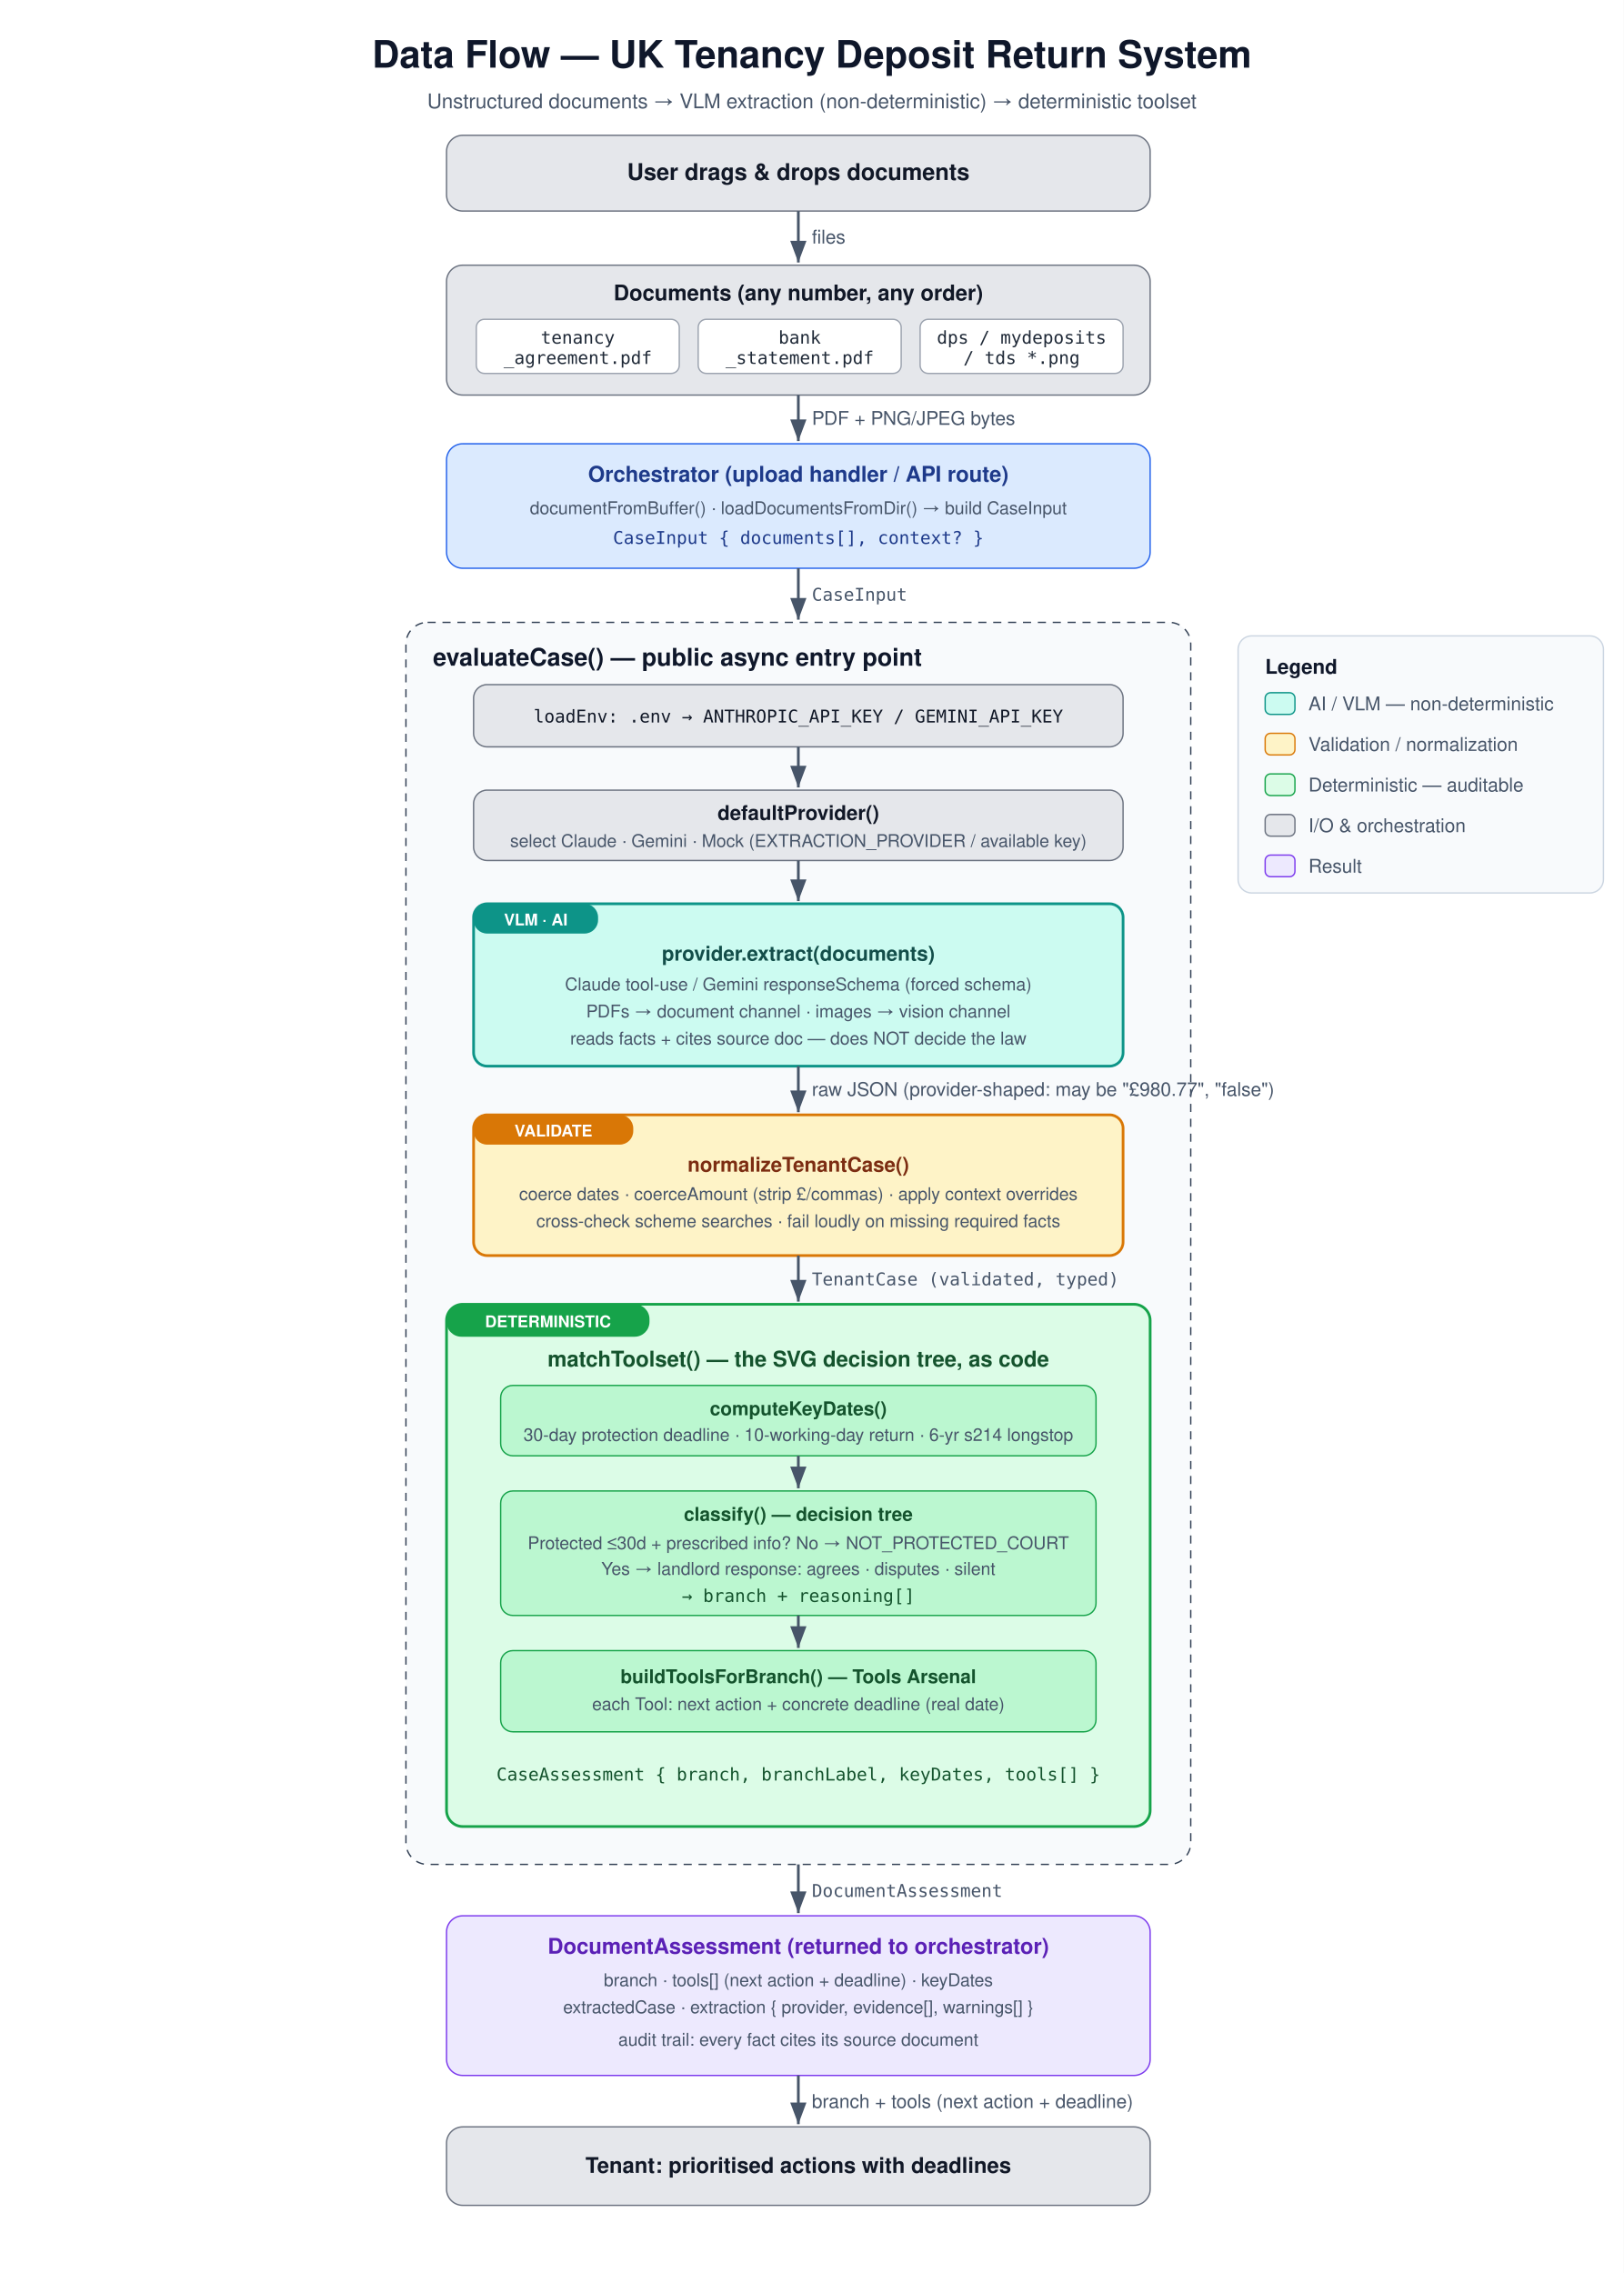
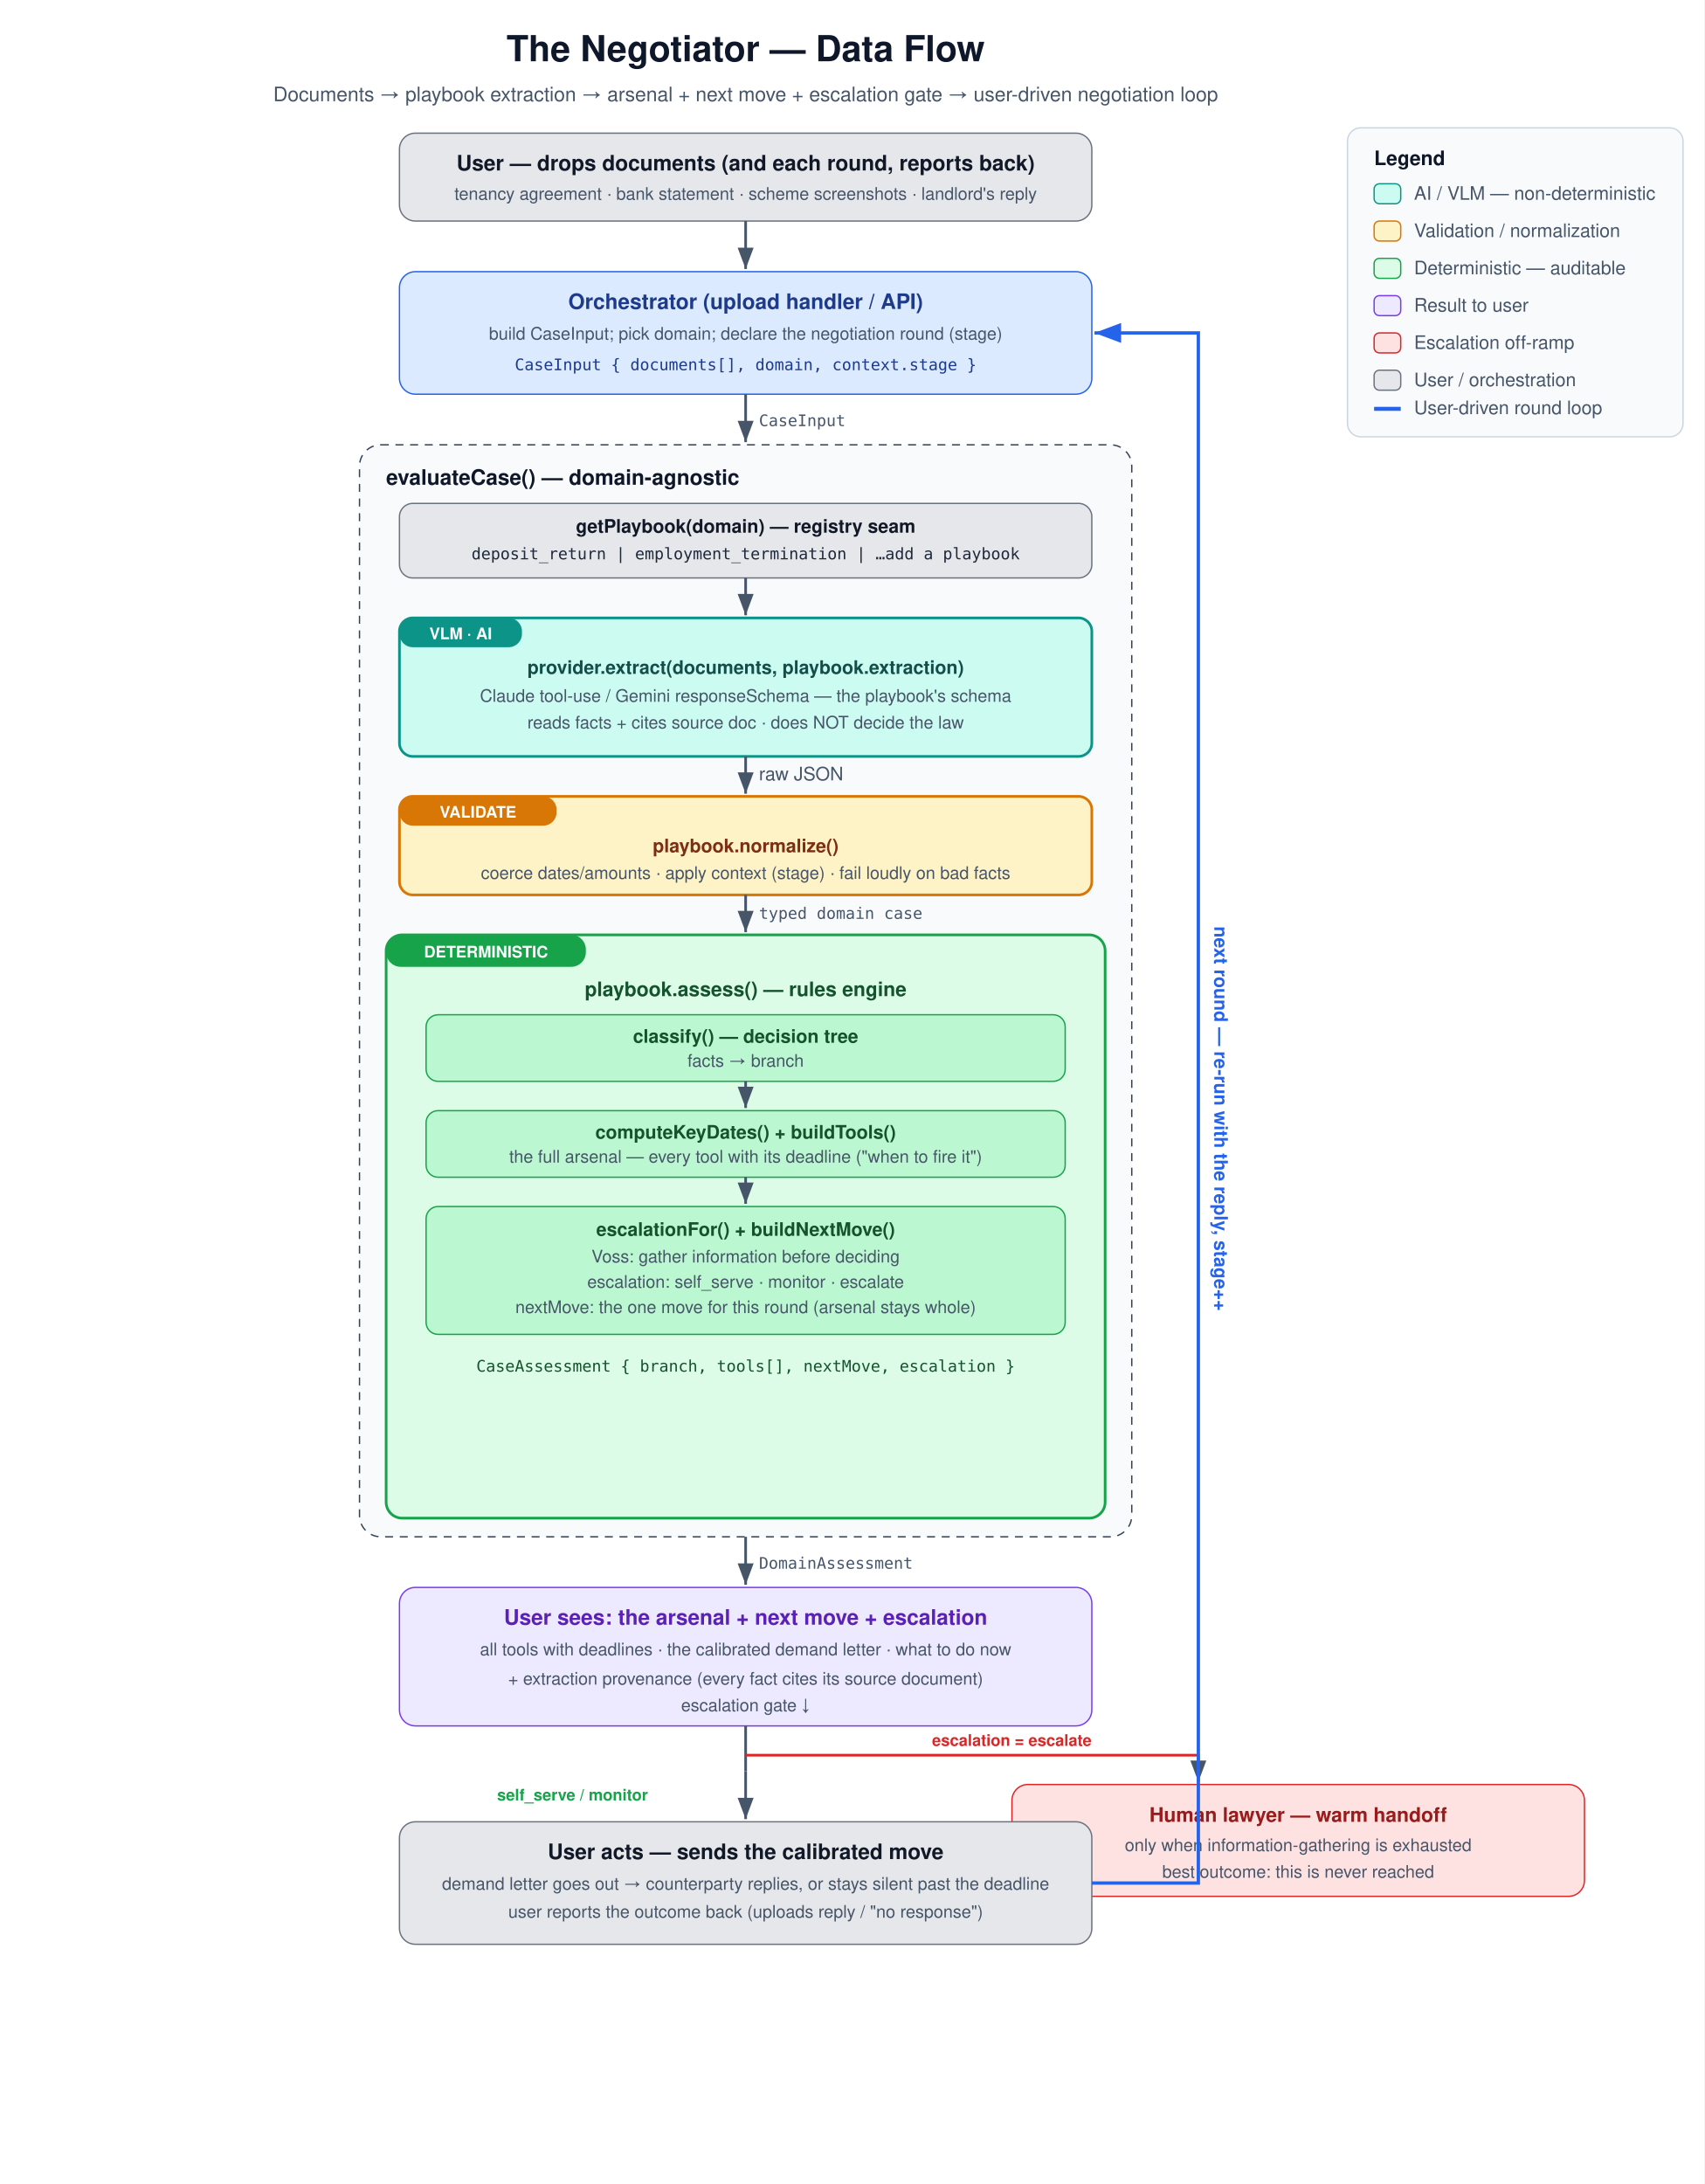
- <svg xmlns="http://www.w3.org/2000/svg" viewBox="0 0 1200 1680" font-family="Helvetica, Arial, sans-serif">
+ <svg xmlns="http://www.w3.org/2000/svg" viewBox="0 0 1280 1640" font-family="Helvetica, Arial, sans-serif">
  <defs>
    <marker id="arrow" markerWidth="12" markerHeight="12" refX="8" refY="3" orient="auto" markerUnits="strokeWidth">
      <path d="M0,0 L8,3 L0,6 Z" fill="#475569" />
    </marker>
+     <marker id="arrowLoop" markerWidth="12" markerHeight="12" refX="8" refY="3" orient="auto" markerUnits="strokeWidth">
+       <path d="M0,0 L8,3 L0,6 Z" fill="#2563eb" />
+     </marker>
    <style>
      .lbl   { fill:#475569; font-size:14px; }
-       .h     { font-weight:700; }
      .sub   { fill:#475569; font-size:13px; }
-       .mono  { font-family:"SF Mono",Menlo,Consolas,monospace; font-size:13px; }
-       .title { font-size:28px; font-weight:700; fill:#0f172a; }
+       .mono  { font-family:"SF Mono",Menlo,Consolas,monospace; font-size:12px; }
+       .title { font-size:27px; font-weight:700; fill:#0f172a; }
      .stitle{ font-size:15px; fill:#475569; }
      .tag   { font-size:12px; font-weight:700; }
+       .h16   { font-size:16px; font-weight:700; }
+       .h15   { font-size:15px; font-weight:700; }
+       .h14   { font-size:14px; font-weight:700; }
    </style>
  </defs>
-   <rect x="0" y="0" width="1200" height="1680" fill="#ffffff" />
-   <text x="600" y="50" text-anchor="middle" class="title">Data Flow — UK Tenancy Deposit Return System</text>
-   <text x="600" y="80" text-anchor="middle" class="stitle">Unstructured documents  →  VLM extraction (non-deterministic)  →  deterministic toolset</text>
+   <rect x="0" y="0" width="1280" height="1640" fill="#ffffff" />
+   <text x="560" y="46" text-anchor="middle" class="title">The Negotiator — Data Flow</text>
+   <text x="560" y="76" text-anchor="middle" class="stitle">Documents → playbook extraction → arsenal + next move + escalation gate → user-driven negotiation loop</text>
  <g>
-     <rect x="915" y="470" width="270" height="190" rx="10" fill="#f8fafc" stroke="#cbd5e1" />
-     <text x="935" y="498" class="h" font-size="15" fill="#0f172a">Legend</text>
-     <rect x="935" y="512" width="22" height="16" rx="4" fill="#ccfbf1" stroke="#0d9488" />
-     <text x="967" y="525" class="lbl">AI / VLM — non-deterministic</text>
-     <rect x="935" y="542" width="22" height="16" rx="4" fill="#fef3c7" stroke="#d97706" />
-     <text x="967" y="555" class="lbl">Validation / normalization</text>
-     <rect x="935" y="572" width="22" height="16" rx="4" fill="#dcfce7" stroke="#16a34a" />
-     <text x="967" y="585" class="lbl">Deterministic — auditable</text>
-     <rect x="935" y="602" width="22" height="16" rx="4" fill="#e5e7eb" stroke="#6b7280" />
-     <text x="967" y="615" class="lbl">I/O &amp; orchestration</text>
-     <rect x="935" y="632" width="22" height="16" rx="4" fill="#ede9fe" stroke="#7c3aed" />
-     <text x="967" y="645" class="lbl">Result</text>
+     <rect x="1012" y="96" width="252" height="232" rx="10" fill="#f8fafc" stroke="#cbd5e1" />
+     <text x="1032" y="124" class="h15" fill="#0f172a">Legend</text>
+     <rect x="1032" y="138" width="20" height="15" rx="4" fill="#ccfbf1" stroke="#0d9488" />
+     <text x="1062" y="150" class="lbl">AI / VLM — non-deterministic</text>
+     <rect x="1032" y="166" width="20" height="15" rx="4" fill="#fef3c7" stroke="#d97706" />
+     <text x="1062" y="178" class="lbl">Validation / normalization</text>
+     <rect x="1032" y="194" width="20" height="15" rx="4" fill="#dcfce7" stroke="#16a34a" />
+     <text x="1062" y="206" class="lbl">Deterministic — auditable</text>
+     <rect x="1032" y="222" width="20" height="15" rx="4" fill="#ede9fe" stroke="#7c3aed" />
+     <text x="1062" y="234" class="lbl">Result to user</text>
+     <rect x="1032" y="250" width="20" height="15" rx="4" fill="#fee2e2" stroke="#dc2626" />
+     <text x="1062" y="262" class="lbl">Escalation off-ramp</text>
+     <rect x="1032" y="278" width="20" height="15" rx="4" fill="#e5e7eb" stroke="#6b7280" />
+     <text x="1062" y="290" class="lbl">User / orchestration</text>
+     <line x1="1032" y1="307" x2="1052" y2="307" stroke="#2563eb" stroke-width="3" />
+     <text x="1062" y="311" class="lbl">User-driven round loop</text>
  </g>
  <g>
-     <rect x="330" y="100" width="520" height="56" rx="12" fill="#e5e7eb" stroke="#6b7280" />
-     <text x="590" y="133" text-anchor="middle" class="h" font-size="17" fill="#111827">User drags &amp; drops documents</text>
+     <rect x="300" y="100" width="520" height="66" rx="12" fill="#e5e7eb" stroke="#6b7280" />
+     <text x="560" y="128" text-anchor="middle" class="h16" fill="#111827">User — drops documents (and each round, reports back)</text>
+     <text x="560" y="150" text-anchor="middle" class="sub">tenancy agreement · bank statement · scheme screenshots · landlord's reply</text>
  </g>
-   <line x1="590" y1="156" x2="590" y2="194" stroke="#475569" stroke-width="2" marker-end="url(#arrow)" />
-   <text x="600" y="180" class="lbl">files</text>
+   <line x1="560" y1="166" x2="560" y2="202" stroke="#475569" stroke-width="2" marker-end="url(#arrow)" />
  <g>
-     <rect x="330" y="196" width="520" height="96" rx="12" fill="#e5e7eb" stroke="#6b7280" />
-     <text x="590" y="222" text-anchor="middle" class="h" font-size="16" fill="#111827">Documents (any number, any order)</text>
-     <g class="mono" fill="#1f2937">
-       <rect x="352" y="236" width="150" height="40" rx="6" fill="#ffffff" stroke="#9ca3af" />
-       <text x="427" y="254" text-anchor="middle">tenancy</text>
-       <text x="427" y="269" text-anchor="middle">_agreement.pdf</text>
-       <rect x="516" y="236" width="150" height="40" rx="6" fill="#ffffff" stroke="#9ca3af" />
-       <text x="591" y="254" text-anchor="middle">bank</text>
-       <text x="591" y="269" text-anchor="middle">_statement.pdf</text>
-       <rect x="680" y="236" width="150" height="40" rx="6" fill="#ffffff" stroke="#9ca3af" />
-       <text x="755" y="254" text-anchor="middle">dps / mydeposits</text>
-       <text x="755" y="269" text-anchor="middle">/ tds  *.png</text>
-     </g>
+     <rect x="300" y="204" width="520" height="92" rx="12" fill="#dbeafe" stroke="#2563eb" />
+     <text x="560" y="232" text-anchor="middle" class="h16" fill="#1e3a8a">Orchestrator (upload handler / API)</text>
+     <text x="560" y="255" text-anchor="middle" class="sub">build CaseInput; pick domain; declare the negotiation round (stage)</text>
+     <text x="560" y="278" text-anchor="middle" class="mono" fill="#1e3a8a">CaseInput { documents[], domain, context.stage }</text>
  </g>
-   <line x1="590" y1="292" x2="590" y2="326" stroke="#475569" stroke-width="2" marker-end="url(#arrow)" />
-   <text x="600" y="314" class="lbl">PDF + PNG/JPEG bytes</text>
+   <line x1="560" y1="296" x2="560" y2="332" stroke="#475569" stroke-width="2" marker-end="url(#arrow)" />
+   <text x="570" y="320" class="mono" fill="#475569">CaseInput</text>
+   <rect x="270" y="334" width="580" height="820" rx="16" fill="#f8fafc" stroke="#334155" stroke-dasharray="6 5" />
+   <text x="290" y="364" class="h16" fill="#0f172a">evaluateCase()  —  domain-agnostic</text>
  <g>
-     <rect x="330" y="328" width="520" height="92" rx="12" fill="#dbeafe" stroke="#2563eb" />
-     <text x="590" y="356" text-anchor="middle" class="h" font-size="16" fill="#1e3a8a">Orchestrator  (upload handler / API route)</text>
-     <text x="590" y="380" text-anchor="middle" class="sub">documentFromBuffer() · loadDocumentsFromDir()  →  build CaseInput</text>
-     <text x="590" y="402" text-anchor="middle" class="mono" fill="#1e3a8a">CaseInput { documents[], context? }</text>
+     <rect x="300" y="378" width="520" height="56" rx="10" fill="#e5e7eb" stroke="#6b7280" />
+     <text x="560" y="400" text-anchor="middle" class="h14" fill="#111827">getPlaybook(domain)  —  registry seam</text>
+     <text x="560" y="420" text-anchor="middle" class="mono" fill="#1e293b">deposit_return  |  employment_termination  |  …add a playbook</text>
  </g>
-   <line x1="590" y1="420" x2="590" y2="458" stroke="#475569" stroke-width="2" marker-end="url(#arrow)" />
-   <text x="600" y="444" class="mono" fill="#475569">CaseInput</text>
-   <rect x="300" y="460" width="580" height="918" rx="16" fill="#f8fafc" stroke="#334155" stroke-dasharray="6 5" />
-   <text x="320" y="492" class="h" font-size="18" fill="#0f172a">evaluateCase()  —  public async entry point</text>
+   <line x1="560" y1="434" x2="560" y2="462" stroke="#475569" stroke-width="2" marker-end="url(#arrow)" />
  <g>
-     <rect x="350" y="506" width="480" height="46" rx="10" fill="#e5e7eb" stroke="#6b7280" />
-     <text x="590" y="534" text-anchor="middle" class="mono" fill="#111827">loadEnv:  .env  →  ANTHROPIC_API_KEY / GEMINI_API_KEY</text>
+     <rect x="300" y="464" width="520" height="104" rx="10" fill="#ccfbf1" stroke="#0d9488" stroke-width="2" />
+     <rect x="300" y="464" width="92" height="22" rx="10" fill="#0d9488" />
+     <text x="346" y="480" text-anchor="middle" class="tag" fill="#ffffff">VLM · AI</text>
+     <text x="560" y="506" text-anchor="middle" class="h14" fill="#134e4a">provider.extract(documents, playbook.extraction)</text>
+     <text x="560" y="527" text-anchor="middle" class="sub">Claude tool-use / Gemini responseSchema — the playbook's schema</text>
+     <text x="560" y="547" text-anchor="middle" class="sub">reads facts + cites source doc · does NOT decide the law</text>
  </g>
-   <line x1="590" y1="552" x2="590" y2="582" stroke="#475569" stroke-width="2" marker-end="url(#arrow)" />
+   <line x1="560" y1="568" x2="560" y2="596" stroke="#475569" stroke-width="2" marker-end="url(#arrow)" />
+   <text x="570" y="586" class="lbl">raw JSON</text>
  <g>
-     <rect x="350" y="584" width="480" height="52" rx="10" fill="#e5e7eb" stroke="#6b7280" />
-     <text x="590" y="606" text-anchor="middle" class="h" font-size="15" fill="#111827">defaultProvider()</text>
-     <text x="590" y="626" text-anchor="middle" class="sub">select  Claude · Gemini · Mock  (EXTRACTION_PROVIDER / available key)</text>
+     <rect x="300" y="598" width="520" height="74" rx="10" fill="#fef3c7" stroke="#d97706" stroke-width="2" />
+     <rect x="300" y="598" width="118" height="22" rx="10" fill="#d97706" />
+     <text x="359" y="614" text-anchor="middle" class="tag" fill="#ffffff">VALIDATE</text>
+     <text x="560" y="640" text-anchor="middle" class="h14" fill="#7c2d12">playbook.normalize()</text>
+     <text x="560" y="660" text-anchor="middle" class="sub">coerce dates/amounts · apply context (stage) · fail loudly on bad facts</text>
  </g>
-   <line x1="590" y1="636" x2="590" y2="666" stroke="#475569" stroke-width="2" marker-end="url(#arrow)" />
+   <line x1="560" y1="672" x2="560" y2="700" stroke="#475569" stroke-width="2" marker-end="url(#arrow)" />
+   <text x="570" y="690" class="mono" fill="#475569">typed domain case</text>
+   <rect x="290" y="702" width="540" height="438" rx="12" fill="#dcfce7" stroke="#16a34a" stroke-width="2" />
+   <rect x="290" y="702" width="150" height="24" rx="11" fill="#16a34a" />
+   <text x="365" y="719" text-anchor="middle" class="tag" fill="#ffffff">DETERMINISTIC</text>
+   <text x="560" y="748" text-anchor="middle" class="h15" fill="#14532d">playbook.assess()  —  rules engine</text>
  <g>
-     <rect x="350" y="668" width="480" height="120" rx="10" fill="#ccfbf1" stroke="#0d9488" stroke-width="2" />
-     <rect x="350" y="668" width="92" height="22" rx="10" fill="#0d9488" />
-     <text x="396" y="684" text-anchor="middle" class="tag" fill="#ffffff">VLM · AI</text>
-     <text x="590" y="710" text-anchor="middle" class="h" font-size="15" fill="#134e4a">provider.extract(documents)</text>
-     <text x="590" y="732" text-anchor="middle" class="sub">Claude tool-use  /  Gemini responseSchema  (forced schema)</text>
-     <text x="590" y="752" text-anchor="middle" class="sub">PDFs → document channel · images → vision channel</text>
-     <text x="590" y="772" text-anchor="middle" class="sub">reads facts + cites source doc — does NOT decide the law</text>
+     <rect x="320" y="762" width="480" height="50" rx="9" fill="#bbf7d0" stroke="#16a34a" />
+     <text x="560" y="783" text-anchor="middle" class="h14" fill="#14532d">classify() — decision tree</text>
+     <text x="560" y="801" text-anchor="middle" class="sub">facts → branch</text>
  </g>
-   <line x1="590" y1="788" x2="590" y2="822" stroke="#475569" stroke-width="2" marker-end="url(#arrow)" />
-   <text x="600" y="810" class="lbl">raw JSON (provider-shaped: may be "£980.77", "false")</text>
+   <line x1="560" y1="812" x2="560" y2="832" stroke="#475569" stroke-width="2" marker-end="url(#arrow)" />
  <g>
-     <rect x="350" y="824" width="480" height="104" rx="10" fill="#fef3c7" stroke="#d97706" stroke-width="2" />
-     <rect x="350" y="824" width="118" height="22" rx="10" fill="#d97706" />
-     <text x="409" y="840" text-anchor="middle" class="tag" fill="#ffffff">VALIDATE</text>
-     <text x="590" y="866" text-anchor="middle" class="h" font-size="15" fill="#7c2d12">normalizeTenantCase()</text>
-     <text x="590" y="887" text-anchor="middle" class="sub">coerce dates · coerceAmount (strip £/commas) · apply context overrides</text>
-     <text x="590" y="907" text-anchor="middle" class="sub">cross-check scheme searches · fail loudly on missing required facts</text>
+     <rect x="320" y="834" width="480" height="50" rx="9" fill="#bbf7d0" stroke="#16a34a" />
+     <text x="560" y="855" text-anchor="middle" class="h14" fill="#14532d">computeKeyDates() + buildTools()</text>
+     <text x="560" y="873" text-anchor="middle" class="sub">the full arsenal — every tool with its deadline ("when to fire it")</text>
  </g>
-   <line x1="590" y1="928" x2="590" y2="962" stroke="#475569" stroke-width="2" marker-end="url(#arrow)" />
-   <text x="600" y="950" class="mono" fill="#475569">TenantCase (validated, typed)</text>
-   <rect x="330" y="964" width="520" height="386" rx="12" fill="#dcfce7" stroke="#16a34a" stroke-width="2" />
-   <rect x="330" y="964" width="150" height="24" rx="11" fill="#16a34a" />
-   <text x="405" y="981" text-anchor="middle" class="tag" fill="#ffffff">DETERMINISTIC</text>
-   <text x="590" y="1010" text-anchor="middle" class="h" font-size="16" fill="#14532d">matchToolset()  —  the SVG decision tree, as code</text>
+   <line x1="560" y1="884" x2="560" y2="904" stroke="#475569" stroke-width="2" marker-end="url(#arrow)" />
  <g>
-     <rect x="370" y="1024" width="440" height="52" rx="9" fill="#bbf7d0" stroke="#16a34a" />
-     <text x="590" y="1046" text-anchor="middle" class="h" font-size="14" fill="#14532d">computeKeyDates()</text>
-     <text x="590" y="1065" text-anchor="middle" class="sub">30-day protection deadline · 10-working-day return · 6-yr s214 longstop</text>
+     <rect x="320" y="906" width="480" height="96" rx="9" fill="#bbf7d0" stroke="#16a34a" />
+     <text x="560" y="928" text-anchor="middle" class="h14" fill="#14532d">escalationFor() + buildNextMove()</text>
+     <text x="560" y="948" text-anchor="middle" class="sub">Voss: gather information before deciding</text>
+     <text x="560" y="967" text-anchor="middle" class="sub">escalation: self_serve · monitor · escalate</text>
+     <text x="560" y="986" text-anchor="middle" class="sub">nextMove: the one move for this round (arsenal stays whole)</text>
  </g>
-   <line x1="590" y1="1076" x2="590" y2="1100" stroke="#475569" stroke-width="2" marker-end="url(#arrow)" />
+   <text x="560" y="1030" text-anchor="middle" class="mono" fill="#14532d">CaseAssessment { branch, tools[], nextMove, escalation }</text>
+   <line x1="560" y1="1154" x2="560" y2="1190" stroke="#475569" stroke-width="2" marker-end="url(#arrow)" />
+   <text x="570" y="1178" class="mono" fill="#475569">DomainAssessment</text>
  <g>
-     <rect x="370" y="1102" width="440" height="92" rx="9" fill="#bbf7d0" stroke="#16a34a" />
-     <text x="590" y="1124" text-anchor="middle" class="h" font-size="14" fill="#14532d">classify()  —  decision tree</text>
-     <text x="590" y="1145" text-anchor="middle" class="sub">Protected ≤30d + prescribed info?  No → NOT_PROTECTED_COURT</text>
-     <text x="590" y="1164" text-anchor="middle" class="sub">Yes → landlord response: agrees · disputes · silent</text>
-     <text x="590" y="1184" text-anchor="middle" class="mono" fill="#14532d">→ branch + reasoning[]</text>
+     <rect x="300" y="1192" width="520" height="104" rx="12" fill="#ede9fe" stroke="#7c3aed" />
+     <text x="560" y="1220" text-anchor="middle" class="h16" fill="#5b21b6">User sees: the arsenal + next move + escalation</text>
+     <text x="560" y="1243" text-anchor="middle" class="sub">all tools with deadlines · the calibrated demand letter · what to do now</text>
+     <text x="560" y="1265" text-anchor="middle" class="sub">+ extraction provenance (every fact cites its source document)</text>
+     <text x="560" y="1285" text-anchor="middle" class="sub">escalation gate ↓</text>
  </g>
-   <line x1="590" y1="1194" x2="590" y2="1218" stroke="#475569" stroke-width="2" marker-end="url(#arrow)" />
+   <line x1="560" y1="1296" x2="560" y2="1330" stroke="#475569" stroke-width="2" />
+   <line x1="560" y1="1318" x2="900" y2="1318" stroke="#dc2626" stroke-width="2" />
+   <line x1="900" y1="1318" x2="900" y2="1338" stroke="#dc2626" stroke-width="2" marker-end="url(#arrow)" />
+   <text x="700" y="1311" class="tag" fill="#dc2626">escalation = escalate</text>
  <g>
-     <rect x="370" y="1220" width="440" height="60" rx="9" fill="#bbf7d0" stroke="#16a34a" />
-     <text x="590" y="1244" text-anchor="middle" class="h" font-size="14" fill="#14532d">buildToolsForBranch()  —  Tools Arsenal</text>
-     <text x="590" y="1264" text-anchor="middle" class="sub">each Tool: next action + concrete deadline (real date)</text>
+     <rect x="760" y="1340" width="430" height="84" rx="12" fill="#fee2e2" stroke="#dc2626" />
+     <text x="975" y="1368" text-anchor="middle" class="h15" fill="#991b1b">Human lawyer — warm handoff</text>
+     <text x="975" y="1390" text-anchor="middle" class="sub">only when information-gathering is exhausted</text>
+     <text x="975" y="1410" text-anchor="middle" class="sub">best outcome: this is never reached</text>
  </g>
-   <text x="590" y="1316" text-anchor="middle" class="mono" fill="#14532d">CaseAssessment { branch, branchLabel, keyDates, tools[] }</text>
-   <line x1="590" y1="1378" x2="590" y2="1414" stroke="#475569" stroke-width="2" marker-end="url(#arrow)" />
-   <text x="600" y="1402" class="mono" fill="#475569">DocumentAssessment</text>
+   <line x1="560" y1="1330" x2="560" y2="1366" stroke="#475569" stroke-width="2" marker-end="url(#arrow)" />
+   <text x="430" y="1352" text-anchor="middle" class="tag" fill="#16a34a">self_serve / monitor</text>
  <g>
-     <rect x="330" y="1416" width="520" height="118" rx="12" fill="#ede9fe" stroke="#7c3aed" />
-     <text x="590" y="1444" text-anchor="middle" class="h" font-size="16" fill="#5b21b6">DocumentAssessment  (returned to orchestrator)</text>
-     <text x="590" y="1468" text-anchor="middle" class="sub">branch · tools[] (next action + deadline) · keyDates</text>
-     <text x="590" y="1488" text-anchor="middle" class="sub">extractedCase  ·  extraction { provider, evidence[], warnings[] }</text>
-     <text x="590" y="1512" text-anchor="middle" class="sub">audit trail: every fact cites its source document</text>
+     <rect x="300" y="1368" width="520" height="92" rx="12" fill="#e5e7eb" stroke="#6b7280" />
+     <text x="560" y="1396" text-anchor="middle" class="h16" fill="#111827">User acts — sends the calibrated move</text>
+     <text x="560" y="1419" text-anchor="middle" class="sub">demand letter goes out → counterparty replies, or stays silent past the deadline</text>
+     <text x="560" y="1440" text-anchor="middle" class="sub">user reports the outcome back (uploads reply / "no response")</text>
  </g>
-   <line x1="590" y1="1534" x2="590" y2="1570" stroke="#475569" stroke-width="2" marker-end="url(#arrow)" />
-   <text x="600" y="1558" class="lbl">branch + tools (next action + deadline)</text>
-   <g>
-     <rect x="330" y="1572" width="520" height="58" rx="12" fill="#e5e7eb" stroke="#6b7280" />
-     <text x="590" y="1606" text-anchor="middle" class="h" font-size="16" fill="#111827">Tenant: prioritised actions with deadlines</text>
-   </g>
+   <polyline points="820,1414 900,1414 900,250 822,250" fill="none" stroke="#2563eb" stroke-width="2.5" marker-end="url(#arrowLoop)" />
+   <text x="912" y="840" transform="rotate(90 912 840)" text-anchor="middle" class="h14" fill="#2563eb">next round — re-run with the reply, stage++</text>
</svg>
